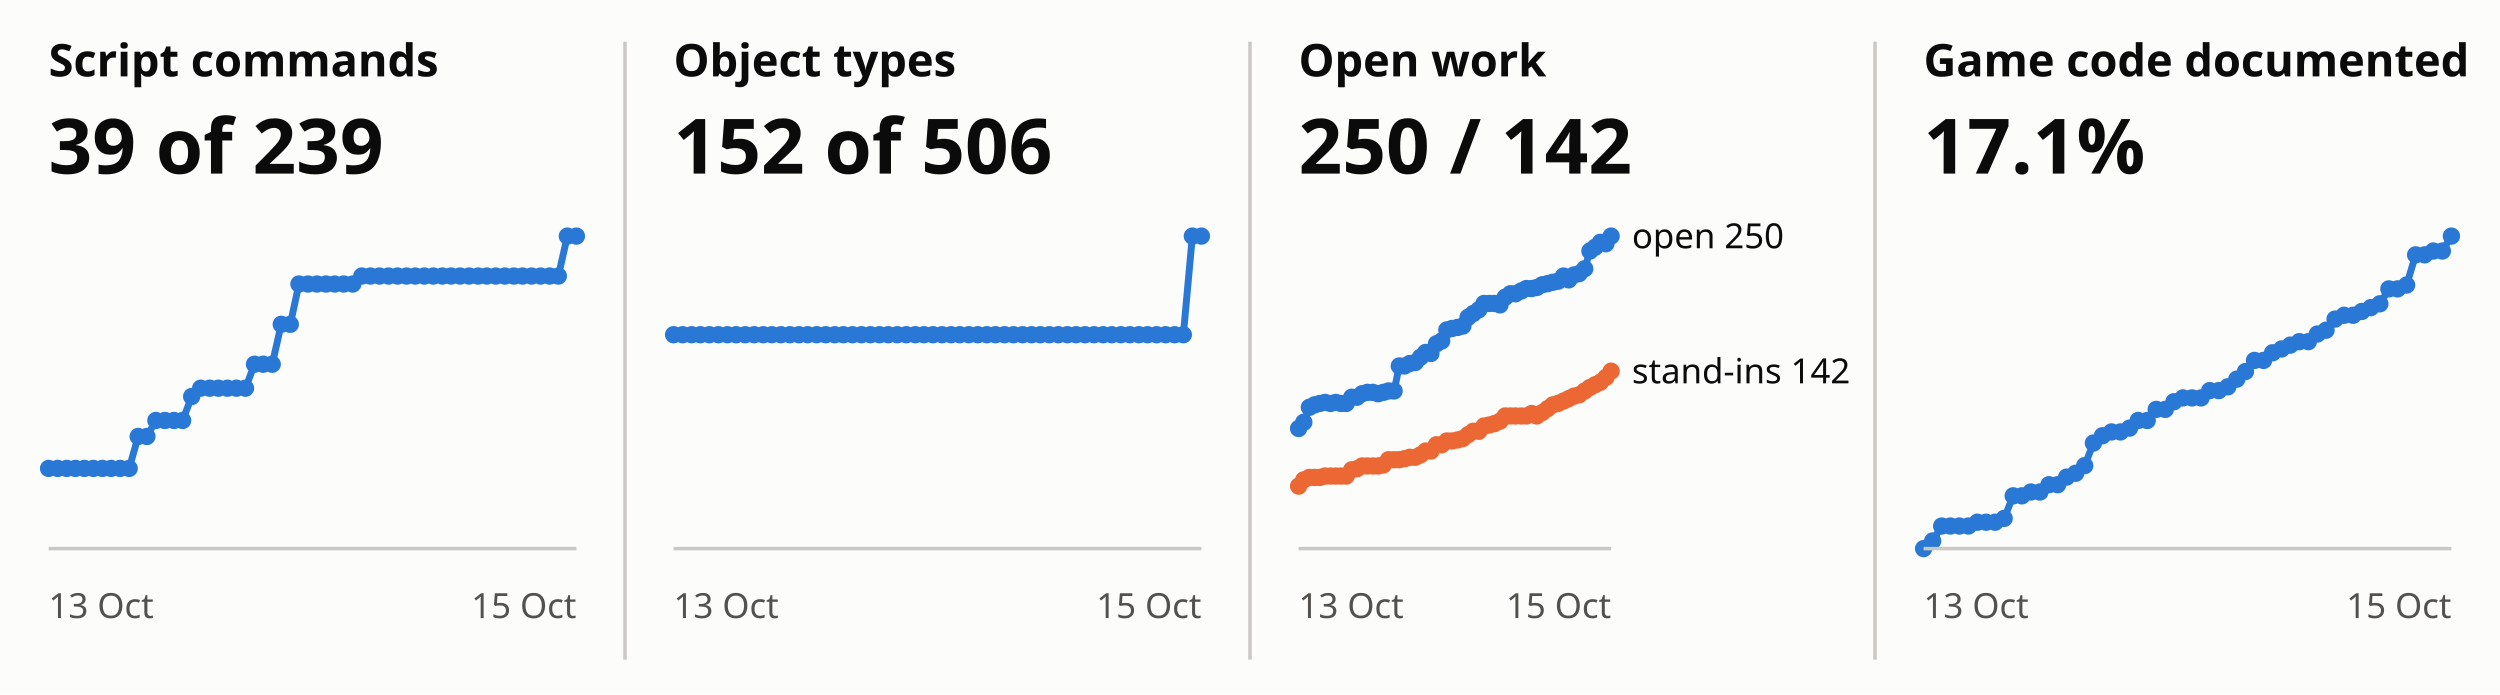
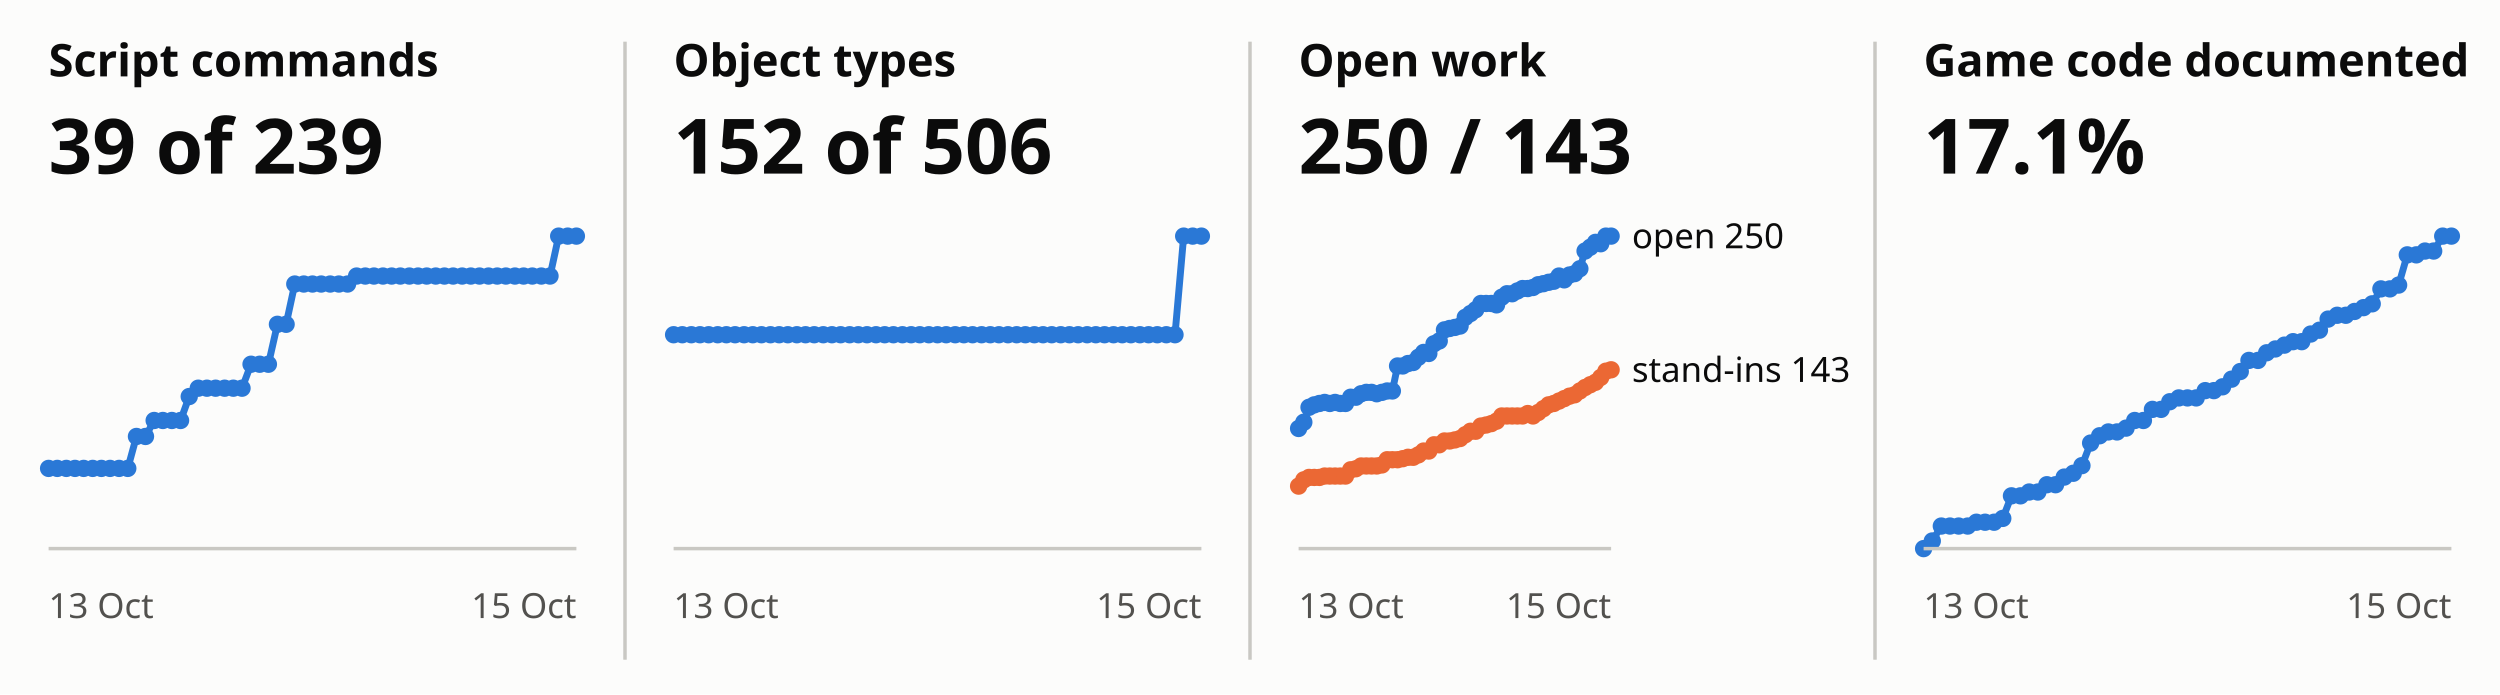
<svg xmlns="http://www.w3.org/2000/svg" width="720" height="200" viewBox="0 0 720 200" role="img">
  <style>
text{font-family:system-ui,sans-serif}
.title{font-size:13px;font-weight:600}
.big{font-size:22px;font-weight:600}
.label{font-size:10px}
.date{font-size:10px}
.surface{fill:#fcfcfb}
.ink{fill:#0b0b0b}
.muted{fill:#52514e}
.rule{stroke:#c9c8c3;stroke-width:1}
.line1{fill:none;stroke:#2a78d6;stroke-width:2;stroke-linejoin:round;stroke-linecap:round}
.dot1{fill:#2a78d6}
.line2{fill:none;stroke:#eb6834;stroke-width:2;stroke-linejoin:round;stroke-linecap:round}
.dot2{fill:#eb6834}
@media (prefers-color-scheme: dark) {
.surface{fill:#1a1a19}
.ink{fill:#f0efec}
.muted{fill:#c3c2b7}
.rule{stroke:#4a4a46}
.line1{stroke:#3987e5}
.dot1{fill:#3987e5}
.line2{stroke:#d95926}
.dot2{fill:#d95926}
}
</style>
  <rect class="surface" width="720" height="200" />
  <text class="title ink" x="14" y="22">Script commands</text>
  <text class="big ink" x="14" y="50">39 of 239</text>
-   <polyline class="line1" points="14.0,134.9 16.6,134.9 19.2,134.9 21.7,134.9 24.3,134.9 26.9,134.9 29.5,134.9 32.0,134.9 34.6,134.9 37.2,134.9 39.8,125.7 42.3,125.7 44.9,121.1 47.5,121.1 50.1,121.1 52.6,121.1 55.2,114.2 57.8,111.8 60.4,111.8 62.9,111.8 65.5,111.8 68.1,111.8 70.7,111.8 73.3,104.9 75.8,104.9 78.4,104.9 81.0,93.4 83.6,93.4 86.1,81.8 88.7,81.8 91.3,81.8 93.9,81.8 96.4,81.8 99.0,81.8 101.6,81.8 104.2,79.5 106.7,79.5 109.3,79.5 111.9,79.5 114.5,79.5 117.1,79.5 119.6,79.5 122.2,79.5 124.8,79.5 127.4,79.5 129.9,79.5 132.5,79.5 135.1,79.5 137.7,79.5 140.2,79.5 142.8,79.5 145.4,79.5 148.0,79.5 150.5,79.5 153.1,79.5 155.7,79.5 158.3,79.5 160.8,79.5 163.4,68.0 166.0,68.0" />
+   <polyline class="line1" points="14.0,134.9 16.5,134.9 19.1,134.9 21.6,134.9 24.1,134.9 26.7,134.9 29.2,134.9 31.7,134.9 34.3,134.9 36.8,134.9 39.3,125.7 41.9,125.7 44.4,121.1 46.9,121.1 49.5,121.1 52.0,121.1 54.5,114.2 57.1,111.8 59.6,111.8 62.1,111.8 64.7,111.8 67.2,111.8 69.7,111.8 72.3,104.9 74.8,104.9 77.3,104.9 79.9,93.4 82.4,93.4 84.9,81.8 87.5,81.8 90.0,81.8 92.5,81.8 95.1,81.8 97.6,81.8 100.1,81.8 102.7,79.5 105.2,79.5 107.7,79.5 110.3,79.5 112.8,79.5 115.3,79.5 117.9,79.5 120.4,79.5 122.9,79.5 125.5,79.5 128.0,79.5 130.5,79.5 133.1,79.5 135.6,79.5 138.1,79.5 140.7,79.5 143.2,79.5 145.7,79.5 148.3,79.5 150.8,79.5 153.3,79.5 155.9,79.5 158.4,79.5 160.9,68.0 163.5,68.0 166.0,68.0" />
  <circle class="dot1" cx="14.0" cy="134.9" r="2.5" />
-   <circle class="dot1" cx="16.6" cy="134.9" r="2.5" />
-   <circle class="dot1" cx="19.2" cy="134.9" r="2.5" />
-   <circle class="dot1" cx="21.7" cy="134.9" r="2.5" />
-   <circle class="dot1" cx="24.3" cy="134.9" r="2.5" />
-   <circle class="dot1" cx="26.9" cy="134.9" r="2.5" />
-   <circle class="dot1" cx="29.5" cy="134.9" r="2.5" />
-   <circle class="dot1" cx="32.0" cy="134.9" r="2.5" />
-   <circle class="dot1" cx="34.6" cy="134.9" r="2.5" />
-   <circle class="dot1" cx="37.2" cy="134.9" r="2.5" />
-   <circle class="dot1" cx="39.8" cy="125.7" r="2.5" />
-   <circle class="dot1" cx="42.3" cy="125.7" r="2.5" />
-   <circle class="dot1" cx="44.9" cy="121.1" r="2.5" />
-   <circle class="dot1" cx="47.5" cy="121.1" r="2.5" />
-   <circle class="dot1" cx="50.1" cy="121.1" r="2.5" />
-   <circle class="dot1" cx="52.6" cy="121.1" r="2.5" />
-   <circle class="dot1" cx="55.2" cy="114.2" r="2.5" />
-   <circle class="dot1" cx="57.8" cy="111.8" r="2.5" />
-   <circle class="dot1" cx="60.4" cy="111.8" r="2.5" />
-   <circle class="dot1" cx="62.9" cy="111.8" r="2.5" />
-   <circle class="dot1" cx="65.5" cy="111.8" r="2.5" />
-   <circle class="dot1" cx="68.1" cy="111.8" r="2.5" />
-   <circle class="dot1" cx="70.7" cy="111.8" r="2.5" />
-   <circle class="dot1" cx="73.3" cy="104.9" r="2.5" />
-   <circle class="dot1" cx="75.8" cy="104.9" r="2.5" />
-   <circle class="dot1" cx="78.4" cy="104.9" r="2.5" />
-   <circle class="dot1" cx="81.0" cy="93.4" r="2.5" />
-   <circle class="dot1" cx="83.6" cy="93.4" r="2.5" />
-   <circle class="dot1" cx="86.1" cy="81.8" r="2.5" />
-   <circle class="dot1" cx="88.7" cy="81.8" r="2.5" />
-   <circle class="dot1" cx="91.3" cy="81.8" r="2.5" />
-   <circle class="dot1" cx="93.9" cy="81.8" r="2.5" />
-   <circle class="dot1" cx="96.4" cy="81.8" r="2.5" />
-   <circle class="dot1" cx="99.0" cy="81.8" r="2.5" />
-   <circle class="dot1" cx="101.6" cy="81.8" r="2.5" />
-   <circle class="dot1" cx="104.2" cy="79.5" r="2.5" />
-   <circle class="dot1" cx="106.7" cy="79.5" r="2.5" />
-   <circle class="dot1" cx="109.3" cy="79.5" r="2.5" />
-   <circle class="dot1" cx="111.9" cy="79.5" r="2.5" />
-   <circle class="dot1" cx="114.5" cy="79.5" r="2.5" />
-   <circle class="dot1" cx="117.1" cy="79.5" r="2.5" />
-   <circle class="dot1" cx="119.6" cy="79.5" r="2.5" />
-   <circle class="dot1" cx="122.2" cy="79.5" r="2.5" />
-   <circle class="dot1" cx="124.8" cy="79.5" r="2.5" />
-   <circle class="dot1" cx="127.4" cy="79.5" r="2.5" />
-   <circle class="dot1" cx="129.9" cy="79.5" r="2.5" />
-   <circle class="dot1" cx="132.5" cy="79.5" r="2.5" />
-   <circle class="dot1" cx="135.1" cy="79.5" r="2.5" />
-   <circle class="dot1" cx="137.7" cy="79.5" r="2.5" />
-   <circle class="dot1" cx="140.2" cy="79.5" r="2.5" />
-   <circle class="dot1" cx="142.8" cy="79.5" r="2.5" />
-   <circle class="dot1" cx="145.4" cy="79.5" r="2.5" />
-   <circle class="dot1" cx="148.0" cy="79.5" r="2.5" />
-   <circle class="dot1" cx="150.5" cy="79.5" r="2.5" />
-   <circle class="dot1" cx="153.1" cy="79.5" r="2.5" />
-   <circle class="dot1" cx="155.7" cy="79.5" r="2.5" />
-   <circle class="dot1" cx="158.3" cy="79.5" r="2.5" />
-   <circle class="dot1" cx="160.8" cy="79.5" r="2.5" />
-   <circle class="dot1" cx="163.4" cy="68.0" r="2.5" />
+   <circle class="dot1" cx="16.5" cy="134.9" r="2.5" />
+   <circle class="dot1" cx="19.1" cy="134.9" r="2.5" />
+   <circle class="dot1" cx="21.6" cy="134.9" r="2.5" />
+   <circle class="dot1" cx="24.1" cy="134.9" r="2.5" />
+   <circle class="dot1" cx="26.7" cy="134.9" r="2.5" />
+   <circle class="dot1" cx="29.2" cy="134.9" r="2.5" />
+   <circle class="dot1" cx="31.7" cy="134.9" r="2.5" />
+   <circle class="dot1" cx="34.3" cy="134.9" r="2.5" />
+   <circle class="dot1" cx="36.8" cy="134.9" r="2.5" />
+   <circle class="dot1" cx="39.3" cy="125.7" r="2.5" />
+   <circle class="dot1" cx="41.9" cy="125.7" r="2.5" />
+   <circle class="dot1" cx="44.4" cy="121.1" r="2.5" />
+   <circle class="dot1" cx="46.9" cy="121.1" r="2.5" />
+   <circle class="dot1" cx="49.5" cy="121.1" r="2.5" />
+   <circle class="dot1" cx="52.0" cy="121.1" r="2.5" />
+   <circle class="dot1" cx="54.5" cy="114.2" r="2.5" />
+   <circle class="dot1" cx="57.1" cy="111.8" r="2.5" />
+   <circle class="dot1" cx="59.6" cy="111.8" r="2.5" />
+   <circle class="dot1" cx="62.1" cy="111.8" r="2.5" />
+   <circle class="dot1" cx="64.7" cy="111.8" r="2.5" />
+   <circle class="dot1" cx="67.2" cy="111.8" r="2.5" />
+   <circle class="dot1" cx="69.7" cy="111.8" r="2.5" />
+   <circle class="dot1" cx="72.3" cy="104.9" r="2.5" />
+   <circle class="dot1" cx="74.8" cy="104.9" r="2.5" />
+   <circle class="dot1" cx="77.3" cy="104.9" r="2.5" />
+   <circle class="dot1" cx="79.9" cy="93.4" r="2.5" />
+   <circle class="dot1" cx="82.4" cy="93.4" r="2.5" />
+   <circle class="dot1" cx="84.9" cy="81.8" r="2.5" />
+   <circle class="dot1" cx="87.5" cy="81.8" r="2.5" />
+   <circle class="dot1" cx="90.0" cy="81.8" r="2.5" />
+   <circle class="dot1" cx="92.5" cy="81.8" r="2.5" />
+   <circle class="dot1" cx="95.1" cy="81.8" r="2.5" />
+   <circle class="dot1" cx="97.6" cy="81.8" r="2.5" />
+   <circle class="dot1" cx="100.1" cy="81.8" r="2.5" />
+   <circle class="dot1" cx="102.7" cy="79.5" r="2.5" />
+   <circle class="dot1" cx="105.2" cy="79.5" r="2.5" />
+   <circle class="dot1" cx="107.7" cy="79.5" r="2.5" />
+   <circle class="dot1" cx="110.3" cy="79.5" r="2.5" />
+   <circle class="dot1" cx="112.8" cy="79.5" r="2.5" />
+   <circle class="dot1" cx="115.3" cy="79.5" r="2.5" />
+   <circle class="dot1" cx="117.9" cy="79.5" r="2.5" />
+   <circle class="dot1" cx="120.4" cy="79.5" r="2.5" />
+   <circle class="dot1" cx="122.9" cy="79.5" r="2.5" />
+   <circle class="dot1" cx="125.5" cy="79.5" r="2.5" />
+   <circle class="dot1" cx="128.0" cy="79.5" r="2.5" />
+   <circle class="dot1" cx="130.5" cy="79.5" r="2.5" />
+   <circle class="dot1" cx="133.1" cy="79.5" r="2.5" />
+   <circle class="dot1" cx="135.6" cy="79.5" r="2.5" />
+   <circle class="dot1" cx="138.1" cy="79.5" r="2.5" />
+   <circle class="dot1" cx="140.7" cy="79.5" r="2.5" />
+   <circle class="dot1" cx="143.2" cy="79.5" r="2.5" />
+   <circle class="dot1" cx="145.7" cy="79.5" r="2.5" />
+   <circle class="dot1" cx="148.3" cy="79.5" r="2.5" />
+   <circle class="dot1" cx="150.8" cy="79.5" r="2.5" />
+   <circle class="dot1" cx="153.3" cy="79.5" r="2.5" />
+   <circle class="dot1" cx="155.9" cy="79.5" r="2.5" />
+   <circle class="dot1" cx="158.4" cy="79.5" r="2.5" />
+   <circle class="dot1" cx="160.9" cy="68.0" r="2.5" />
+   <circle class="dot1" cx="163.5" cy="68.0" r="2.5" />
  <circle class="dot1" cx="166.0" cy="68.0" r="2.5" />
  <line class="rule" x1="14" y1="158" x2="166" y2="158" />
  <text class="date muted" x="14" y="178">13 Oct</text>
  <text class="date muted" x="166" y="178" text-anchor="end">15 Oct</text>
  <text class="title ink" x="194" y="22">Object types</text>
  <text class="big ink" x="194" y="50">152 of 506</text>
-   <polyline class="line1" points="194.0,96.4 196.6,96.4 199.2,96.4 201.7,96.4 204.3,96.4 206.9,96.4 209.5,96.4 212.0,96.4 214.6,96.4 217.2,96.4 219.8,96.4 222.3,96.4 224.9,96.4 227.5,96.4 230.1,96.4 232.6,96.4 235.2,96.4 237.8,96.4 240.4,96.4 242.9,96.4 245.5,96.4 248.1,96.4 250.7,96.4 253.3,96.4 255.8,96.4 258.4,96.4 261.0,96.4 263.6,96.4 266.1,96.4 268.7,96.4 271.3,96.4 273.9,96.4 276.4,96.4 279.0,96.4 281.6,96.4 284.2,96.4 286.7,96.4 289.3,96.4 291.9,96.4 294.5,96.4 297.1,96.4 299.6,96.4 302.2,96.4 304.8,96.4 307.4,96.4 309.9,96.4 312.5,96.4 315.1,96.4 317.7,96.4 320.2,96.4 322.8,96.4 325.4,96.4 328.0,96.4 330.5,96.4 333.1,96.4 335.7,96.4 338.3,96.4 340.8,96.4 343.4,68.0 346.0,68.0" />
+   <polyline class="line1" points="194.0,96.4 196.5,96.4 199.1,96.4 201.6,96.4 204.1,96.4 206.7,96.4 209.2,96.4 211.7,96.4 214.3,96.4 216.8,96.4 219.3,96.4 221.9,96.4 224.4,96.4 226.9,96.4 229.5,96.4 232.0,96.4 234.5,96.4 237.1,96.4 239.6,96.4 242.1,96.4 244.7,96.4 247.2,96.4 249.7,96.4 252.3,96.4 254.8,96.4 257.3,96.4 259.9,96.4 262.4,96.4 264.9,96.4 267.5,96.4 270.0,96.4 272.5,96.4 275.1,96.4 277.6,96.4 280.1,96.4 282.7,96.4 285.2,96.4 287.7,96.4 290.3,96.4 292.8,96.4 295.3,96.4 297.9,96.4 300.4,96.4 302.9,96.4 305.5,96.4 308.0,96.4 310.5,96.4 313.1,96.4 315.6,96.4 318.1,96.4 320.7,96.4 323.2,96.4 325.7,96.4 328.3,96.4 330.8,96.4 333.3,96.4 335.9,96.4 338.4,96.4 340.9,68.0 343.5,68.0 346.0,68.0" />
  <circle class="dot1" cx="194.0" cy="96.4" r="2.5" />
-   <circle class="dot1" cx="196.6" cy="96.4" r="2.5" />
-   <circle class="dot1" cx="199.2" cy="96.4" r="2.5" />
-   <circle class="dot1" cx="201.7" cy="96.4" r="2.5" />
-   <circle class="dot1" cx="204.3" cy="96.4" r="2.5" />
-   <circle class="dot1" cx="206.9" cy="96.4" r="2.5" />
-   <circle class="dot1" cx="209.5" cy="96.4" r="2.5" />
-   <circle class="dot1" cx="212.0" cy="96.4" r="2.5" />
-   <circle class="dot1" cx="214.6" cy="96.4" r="2.5" />
-   <circle class="dot1" cx="217.2" cy="96.4" r="2.5" />
-   <circle class="dot1" cx="219.8" cy="96.4" r="2.5" />
-   <circle class="dot1" cx="222.3" cy="96.4" r="2.5" />
-   <circle class="dot1" cx="224.9" cy="96.4" r="2.5" />
-   <circle class="dot1" cx="227.5" cy="96.4" r="2.5" />
-   <circle class="dot1" cx="230.1" cy="96.4" r="2.5" />
-   <circle class="dot1" cx="232.6" cy="96.4" r="2.5" />
-   <circle class="dot1" cx="235.2" cy="96.4" r="2.5" />
-   <circle class="dot1" cx="237.8" cy="96.4" r="2.5" />
-   <circle class="dot1" cx="240.4" cy="96.4" r="2.5" />
-   <circle class="dot1" cx="242.9" cy="96.4" r="2.5" />
-   <circle class="dot1" cx="245.5" cy="96.4" r="2.5" />
-   <circle class="dot1" cx="248.1" cy="96.4" r="2.5" />
-   <circle class="dot1" cx="250.7" cy="96.4" r="2.5" />
-   <circle class="dot1" cx="253.3" cy="96.4" r="2.5" />
-   <circle class="dot1" cx="255.8" cy="96.4" r="2.5" />
-   <circle class="dot1" cx="258.4" cy="96.4" r="2.5" />
-   <circle class="dot1" cx="261.0" cy="96.4" r="2.5" />
-   <circle class="dot1" cx="263.6" cy="96.4" r="2.5" />
-   <circle class="dot1" cx="266.1" cy="96.4" r="2.5" />
-   <circle class="dot1" cx="268.7" cy="96.4" r="2.5" />
-   <circle class="dot1" cx="271.3" cy="96.4" r="2.5" />
-   <circle class="dot1" cx="273.9" cy="96.4" r="2.5" />
-   <circle class="dot1" cx="276.4" cy="96.4" r="2.5" />
-   <circle class="dot1" cx="279.0" cy="96.4" r="2.5" />
-   <circle class="dot1" cx="281.6" cy="96.4" r="2.5" />
-   <circle class="dot1" cx="284.2" cy="96.4" r="2.5" />
-   <circle class="dot1" cx="286.7" cy="96.4" r="2.5" />
-   <circle class="dot1" cx="289.3" cy="96.4" r="2.5" />
-   <circle class="dot1" cx="291.9" cy="96.4" r="2.5" />
-   <circle class="dot1" cx="294.5" cy="96.4" r="2.5" />
-   <circle class="dot1" cx="297.1" cy="96.4" r="2.5" />
-   <circle class="dot1" cx="299.6" cy="96.4" r="2.5" />
-   <circle class="dot1" cx="302.2" cy="96.4" r="2.5" />
-   <circle class="dot1" cx="304.8" cy="96.4" r="2.5" />
-   <circle class="dot1" cx="307.4" cy="96.4" r="2.5" />
-   <circle class="dot1" cx="309.9" cy="96.4" r="2.5" />
-   <circle class="dot1" cx="312.5" cy="96.4" r="2.5" />
-   <circle class="dot1" cx="315.1" cy="96.4" r="2.5" />
-   <circle class="dot1" cx="317.7" cy="96.4" r="2.5" />
-   <circle class="dot1" cx="320.2" cy="96.4" r="2.5" />
-   <circle class="dot1" cx="322.8" cy="96.4" r="2.5" />
-   <circle class="dot1" cx="325.4" cy="96.4" r="2.5" />
-   <circle class="dot1" cx="328.0" cy="96.4" r="2.5" />
-   <circle class="dot1" cx="330.5" cy="96.4" r="2.5" />
-   <circle class="dot1" cx="333.1" cy="96.4" r="2.5" />
-   <circle class="dot1" cx="335.7" cy="96.4" r="2.5" />
-   <circle class="dot1" cx="338.3" cy="96.4" r="2.5" />
-   <circle class="dot1" cx="340.8" cy="96.4" r="2.5" />
-   <circle class="dot1" cx="343.4" cy="68.0" r="2.5" />
+   <circle class="dot1" cx="196.5" cy="96.4" r="2.5" />
+   <circle class="dot1" cx="199.1" cy="96.4" r="2.5" />
+   <circle class="dot1" cx="201.6" cy="96.4" r="2.5" />
+   <circle class="dot1" cx="204.1" cy="96.4" r="2.5" />
+   <circle class="dot1" cx="206.7" cy="96.4" r="2.5" />
+   <circle class="dot1" cx="209.2" cy="96.4" r="2.5" />
+   <circle class="dot1" cx="211.7" cy="96.4" r="2.5" />
+   <circle class="dot1" cx="214.3" cy="96.4" r="2.5" />
+   <circle class="dot1" cx="216.8" cy="96.4" r="2.5" />
+   <circle class="dot1" cx="219.3" cy="96.4" r="2.5" />
+   <circle class="dot1" cx="221.9" cy="96.4" r="2.5" />
+   <circle class="dot1" cx="224.4" cy="96.4" r="2.5" />
+   <circle class="dot1" cx="226.9" cy="96.4" r="2.5" />
+   <circle class="dot1" cx="229.5" cy="96.4" r="2.5" />
+   <circle class="dot1" cx="232.0" cy="96.4" r="2.5" />
+   <circle class="dot1" cx="234.5" cy="96.4" r="2.5" />
+   <circle class="dot1" cx="237.1" cy="96.4" r="2.5" />
+   <circle class="dot1" cx="239.6" cy="96.4" r="2.5" />
+   <circle class="dot1" cx="242.1" cy="96.4" r="2.5" />
+   <circle class="dot1" cx="244.7" cy="96.4" r="2.5" />
+   <circle class="dot1" cx="247.2" cy="96.4" r="2.5" />
+   <circle class="dot1" cx="249.7" cy="96.4" r="2.5" />
+   <circle class="dot1" cx="252.3" cy="96.4" r="2.5" />
+   <circle class="dot1" cx="254.8" cy="96.4" r="2.5" />
+   <circle class="dot1" cx="257.3" cy="96.4" r="2.5" />
+   <circle class="dot1" cx="259.9" cy="96.4" r="2.5" />
+   <circle class="dot1" cx="262.4" cy="96.4" r="2.5" />
+   <circle class="dot1" cx="264.9" cy="96.4" r="2.5" />
+   <circle class="dot1" cx="267.5" cy="96.4" r="2.5" />
+   <circle class="dot1" cx="270.0" cy="96.4" r="2.5" />
+   <circle class="dot1" cx="272.5" cy="96.4" r="2.5" />
+   <circle class="dot1" cx="275.1" cy="96.4" r="2.5" />
+   <circle class="dot1" cx="277.6" cy="96.4" r="2.5" />
+   <circle class="dot1" cx="280.1" cy="96.4" r="2.5" />
+   <circle class="dot1" cx="282.7" cy="96.4" r="2.5" />
+   <circle class="dot1" cx="285.2" cy="96.4" r="2.5" />
+   <circle class="dot1" cx="287.7" cy="96.4" r="2.5" />
+   <circle class="dot1" cx="290.3" cy="96.4" r="2.5" />
+   <circle class="dot1" cx="292.8" cy="96.4" r="2.5" />
+   <circle class="dot1" cx="295.3" cy="96.4" r="2.5" />
+   <circle class="dot1" cx="297.9" cy="96.4" r="2.5" />
+   <circle class="dot1" cx="300.4" cy="96.4" r="2.5" />
+   <circle class="dot1" cx="302.9" cy="96.4" r="2.5" />
+   <circle class="dot1" cx="305.5" cy="96.4" r="2.5" />
+   <circle class="dot1" cx="308.0" cy="96.4" r="2.5" />
+   <circle class="dot1" cx="310.5" cy="96.4" r="2.5" />
+   <circle class="dot1" cx="313.1" cy="96.4" r="2.5" />
+   <circle class="dot1" cx="315.6" cy="96.4" r="2.5" />
+   <circle class="dot1" cx="318.1" cy="96.4" r="2.5" />
+   <circle class="dot1" cx="320.7" cy="96.4" r="2.5" />
+   <circle class="dot1" cx="323.2" cy="96.4" r="2.5" />
+   <circle class="dot1" cx="325.7" cy="96.4" r="2.5" />
+   <circle class="dot1" cx="328.3" cy="96.4" r="2.5" />
+   <circle class="dot1" cx="330.8" cy="96.4" r="2.5" />
+   <circle class="dot1" cx="333.3" cy="96.4" r="2.5" />
+   <circle class="dot1" cx="335.9" cy="96.4" r="2.5" />
+   <circle class="dot1" cx="338.4" cy="96.4" r="2.5" />
+   <circle class="dot1" cx="340.9" cy="68.0" r="2.5" />
+   <circle class="dot1" cx="343.5" cy="68.0" r="2.5" />
  <circle class="dot1" cx="346.0" cy="68.0" r="2.5" />
  <line class="rule" x1="194" y1="158" x2="346" y2="158" />
  <text class="date muted" x="194" y="178">13 Oct</text>
  <text class="date muted" x="346" y="178" text-anchor="end">15 Oct</text>
  <text class="title ink" x="374" y="22">Open work</text>
-   <text class="big ink" x="374" y="50">250 / 142</text>
-   <polyline class="line1" points="374.0,123.4 375.5,121.6 377.1,117.3 378.6,116.6 380.1,116.2 381.6,115.9 383.2,116.2 384.7,115.9 386.2,116.2 387.7,116.2 389.3,114.4 390.8,114.4 392.3,113.4 393.8,113.0 395.4,113.0 396.9,113.4 398.4,113.0 399.9,112.6 401.5,112.6 403.0,105.4 404.5,105.4 406.0,104.7 407.6,104.4 409.1,102.9 410.6,101.5 412.1,101.8 413.7,99.0 415.2,98.2 416.7,95.0 418.2,94.6 419.8,94.3 421.3,93.9 422.8,91.4 424.3,90.3 425.9,89.2 427.4,87.4 428.9,87.4 430.4,87.4 432.0,87.8 433.5,85.6 435.0,84.6 436.5,84.6 438.1,83.8 439.6,83.1 441.1,83.1 442.6,82.8 444.2,82.0 445.7,81.7 447.2,81.3 448.7,81.0 450.3,79.5 451.8,80.6 453.3,79.2 454.8,78.8 456.4,77.4 457.9,72.3 459.4,71.2 460.9,69.8 462.5,70.2 464.0,68.0" />
+   <text class="big ink" x="374" y="50">250 / 143</text>
+   <polyline class="line1" points="374.0,123.4 375.5,121.6 377.0,117.3 378.5,116.6 380.0,116.2 381.5,115.9 383.0,116.2 384.5,115.9 386.0,116.2 387.5,116.2 389.0,114.4 390.5,114.4 392.0,113.4 393.5,113.0 395.0,113.0 396.5,113.4 398.0,113.0 399.5,112.6 401.0,112.6 402.5,105.4 404.0,105.4 405.5,104.7 407.0,104.4 408.5,102.9 410.0,101.5 411.5,101.8 413.0,99.0 414.5,98.2 416.0,95.0 417.5,94.6 419.0,94.3 420.5,93.9 422.0,91.4 423.5,90.3 425.0,89.2 426.5,87.4 428.0,87.4 429.5,87.4 431.0,87.8 432.5,85.6 434.0,84.6 435.5,84.6 437.0,83.8 438.5,83.1 440.0,83.1 441.5,82.8 443.0,82.0 444.5,81.7 446.0,81.3 447.5,81.0 449.0,79.5 450.5,80.6 452.0,79.2 453.5,78.8 455.0,77.4 456.5,72.3 458.0,71.2 459.5,69.8 461.0,70.2 462.5,68.0 464.0,68.0" />
  <circle class="dot1" cx="374.0" cy="123.4" r="2.5" />
  <circle class="dot1" cx="375.5" cy="121.6" r="2.5" />
-   <circle class="dot1" cx="377.1" cy="117.3" r="2.5" />
-   <circle class="dot1" cx="378.6" cy="116.6" r="2.5" />
-   <circle class="dot1" cx="380.1" cy="116.2" r="2.5" />
-   <circle class="dot1" cx="381.6" cy="115.9" r="2.5" />
-   <circle class="dot1" cx="383.2" cy="116.2" r="2.5" />
-   <circle class="dot1" cx="384.7" cy="115.9" r="2.5" />
-   <circle class="dot1" cx="386.2" cy="116.2" r="2.5" />
-   <circle class="dot1" cx="387.7" cy="116.2" r="2.5" />
-   <circle class="dot1" cx="389.3" cy="114.4" r="2.5" />
-   <circle class="dot1" cx="390.8" cy="114.4" r="2.5" />
-   <circle class="dot1" cx="392.3" cy="113.4" r="2.5" />
-   <circle class="dot1" cx="393.8" cy="113.0" r="2.5" />
-   <circle class="dot1" cx="395.4" cy="113.0" r="2.5" />
-   <circle class="dot1" cx="396.9" cy="113.4" r="2.5" />
-   <circle class="dot1" cx="398.4" cy="113.0" r="2.5" />
-   <circle class="dot1" cx="399.9" cy="112.6" r="2.5" />
-   <circle class="dot1" cx="401.5" cy="112.6" r="2.5" />
-   <circle class="dot1" cx="403.0" cy="105.4" r="2.5" />
-   <circle class="dot1" cx="404.5" cy="105.4" r="2.5" />
-   <circle class="dot1" cx="406.0" cy="104.7" r="2.5" />
-   <circle class="dot1" cx="407.6" cy="104.4" r="2.5" />
-   <circle class="dot1" cx="409.1" cy="102.9" r="2.5" />
-   <circle class="dot1" cx="410.6" cy="101.5" r="2.5" />
-   <circle class="dot1" cx="412.1" cy="101.8" r="2.5" />
-   <circle class="dot1" cx="413.7" cy="99.0" r="2.5" />
-   <circle class="dot1" cx="415.2" cy="98.2" r="2.5" />
-   <circle class="dot1" cx="416.7" cy="95.0" r="2.5" />
-   <circle class="dot1" cx="418.2" cy="94.6" r="2.5" />
-   <circle class="dot1" cx="419.8" cy="94.3" r="2.5" />
-   <circle class="dot1" cx="421.3" cy="93.9" r="2.5" />
-   <circle class="dot1" cx="422.8" cy="91.4" r="2.5" />
-   <circle class="dot1" cx="424.3" cy="90.3" r="2.5" />
-   <circle class="dot1" cx="425.9" cy="89.2" r="2.5" />
-   <circle class="dot1" cx="427.4" cy="87.4" r="2.5" />
-   <circle class="dot1" cx="428.9" cy="87.4" r="2.5" />
-   <circle class="dot1" cx="430.4" cy="87.4" r="2.5" />
-   <circle class="dot1" cx="432.0" cy="87.8" r="2.5" />
-   <circle class="dot1" cx="433.5" cy="85.6" r="2.5" />
-   <circle class="dot1" cx="435.0" cy="84.6" r="2.5" />
-   <circle class="dot1" cx="436.5" cy="84.6" r="2.5" />
-   <circle class="dot1" cx="438.1" cy="83.8" r="2.5" />
-   <circle class="dot1" cx="439.6" cy="83.1" r="2.5" />
-   <circle class="dot1" cx="441.1" cy="83.1" r="2.5" />
-   <circle class="dot1" cx="442.6" cy="82.8" r="2.5" />
-   <circle class="dot1" cx="444.2" cy="82.0" r="2.5" />
-   <circle class="dot1" cx="445.7" cy="81.7" r="2.5" />
-   <circle class="dot1" cx="447.2" cy="81.3" r="2.5" />
-   <circle class="dot1" cx="448.7" cy="81.0" r="2.5" />
-   <circle class="dot1" cx="450.3" cy="79.5" r="2.5" />
-   <circle class="dot1" cx="451.8" cy="80.6" r="2.5" />
-   <circle class="dot1" cx="453.3" cy="79.2" r="2.5" />
-   <circle class="dot1" cx="454.8" cy="78.8" r="2.5" />
-   <circle class="dot1" cx="456.4" cy="77.4" r="2.5" />
-   <circle class="dot1" cx="457.9" cy="72.3" r="2.5" />
-   <circle class="dot1" cx="459.4" cy="71.2" r="2.5" />
-   <circle class="dot1" cx="460.9" cy="69.8" r="2.5" />
-   <circle class="dot1" cx="462.5" cy="70.2" r="2.5" />
+   <circle class="dot1" cx="377.0" cy="117.3" r="2.5" />
+   <circle class="dot1" cx="378.5" cy="116.6" r="2.5" />
+   <circle class="dot1" cx="380.0" cy="116.2" r="2.5" />
+   <circle class="dot1" cx="381.5" cy="115.9" r="2.5" />
+   <circle class="dot1" cx="383.0" cy="116.2" r="2.5" />
+   <circle class="dot1" cx="384.5" cy="115.9" r="2.5" />
+   <circle class="dot1" cx="386.0" cy="116.2" r="2.5" />
+   <circle class="dot1" cx="387.5" cy="116.2" r="2.5" />
+   <circle class="dot1" cx="389.0" cy="114.4" r="2.5" />
+   <circle class="dot1" cx="390.5" cy="114.4" r="2.5" />
+   <circle class="dot1" cx="392.0" cy="113.4" r="2.5" />
+   <circle class="dot1" cx="393.5" cy="113.0" r="2.5" />
+   <circle class="dot1" cx="395.0" cy="113.0" r="2.5" />
+   <circle class="dot1" cx="396.5" cy="113.4" r="2.5" />
+   <circle class="dot1" cx="398.0" cy="113.0" r="2.5" />
+   <circle class="dot1" cx="399.5" cy="112.6" r="2.5" />
+   <circle class="dot1" cx="401.0" cy="112.6" r="2.5" />
+   <circle class="dot1" cx="402.5" cy="105.4" r="2.5" />
+   <circle class="dot1" cx="404.0" cy="105.4" r="2.5" />
+   <circle class="dot1" cx="405.5" cy="104.7" r="2.5" />
+   <circle class="dot1" cx="407.0" cy="104.4" r="2.5" />
+   <circle class="dot1" cx="408.5" cy="102.9" r="2.5" />
+   <circle class="dot1" cx="410.0" cy="101.5" r="2.5" />
+   <circle class="dot1" cx="411.5" cy="101.8" r="2.5" />
+   <circle class="dot1" cx="413.0" cy="99.0" r="2.5" />
+   <circle class="dot1" cx="414.5" cy="98.2" r="2.5" />
+   <circle class="dot1" cx="416.0" cy="95.0" r="2.5" />
+   <circle class="dot1" cx="417.5" cy="94.6" r="2.5" />
+   <circle class="dot1" cx="419.0" cy="94.3" r="2.5" />
+   <circle class="dot1" cx="420.5" cy="93.9" r="2.5" />
+   <circle class="dot1" cx="422.0" cy="91.4" r="2.5" />
+   <circle class="dot1" cx="423.5" cy="90.3" r="2.5" />
+   <circle class="dot1" cx="425.0" cy="89.2" r="2.5" />
+   <circle class="dot1" cx="426.5" cy="87.4" r="2.5" />
+   <circle class="dot1" cx="428.0" cy="87.4" r="2.5" />
+   <circle class="dot1" cx="429.5" cy="87.4" r="2.5" />
+   <circle class="dot1" cx="431.0" cy="87.8" r="2.5" />
+   <circle class="dot1" cx="432.5" cy="85.6" r="2.5" />
+   <circle class="dot1" cx="434.0" cy="84.6" r="2.5" />
+   <circle class="dot1" cx="435.5" cy="84.6" r="2.5" />
+   <circle class="dot1" cx="437.0" cy="83.8" r="2.5" />
+   <circle class="dot1" cx="438.5" cy="83.1" r="2.5" />
+   <circle class="dot1" cx="440.0" cy="83.1" r="2.5" />
+   <circle class="dot1" cx="441.5" cy="82.8" r="2.5" />
+   <circle class="dot1" cx="443.0" cy="82.0" r="2.5" />
+   <circle class="dot1" cx="444.5" cy="81.7" r="2.5" />
+   <circle class="dot1" cx="446.0" cy="81.3" r="2.5" />
+   <circle class="dot1" cx="447.5" cy="81.0" r="2.5" />
+   <circle class="dot1" cx="449.0" cy="79.5" r="2.5" />
+   <circle class="dot1" cx="450.5" cy="80.6" r="2.5" />
+   <circle class="dot1" cx="452.0" cy="79.2" r="2.5" />
+   <circle class="dot1" cx="453.5" cy="78.8" r="2.5" />
+   <circle class="dot1" cx="455.0" cy="77.4" r="2.5" />
+   <circle class="dot1" cx="456.5" cy="72.3" r="2.5" />
+   <circle class="dot1" cx="458.0" cy="71.2" r="2.5" />
+   <circle class="dot1" cx="459.5" cy="69.8" r="2.5" />
+   <circle class="dot1" cx="461.0" cy="70.2" r="2.5" />
+   <circle class="dot1" cx="462.5" cy="68.0" r="2.5" />
  <circle class="dot1" cx="464.0" cy="68.0" r="2.5" />
-   <polyline class="line2" points="374.0,140.0 375.5,138.2 377.1,137.5 378.6,137.5 380.1,137.5 381.6,137.1 383.2,137.1 384.7,137.1 386.2,137.1 387.7,137.1 389.3,135.3 390.8,135.0 392.3,134.2 393.8,134.2 395.4,134.2 396.9,134.2 398.4,133.9 399.9,132.4 401.5,132.4 403.0,132.4 404.5,132.1 406.0,131.7 407.6,131.7 409.1,131.0 410.6,129.9 412.1,129.9 413.7,128.1 415.2,128.1 416.7,127.0 418.2,127.0 419.8,126.7 421.3,126.3 422.8,125.2 424.3,124.2 425.9,124.2 427.4,122.7 428.9,122.4 430.4,122.0 432.0,121.3 433.5,119.8 435.0,119.8 436.5,119.8 438.1,119.8 439.6,119.8 441.1,119.1 442.6,119.8 444.2,118.8 445.7,117.7 447.2,116.6 448.7,116.2 450.3,115.5 451.8,114.8 453.3,114.1 454.8,113.7 456.4,112.6 457.9,111.6 459.4,110.8 460.9,110.1 462.5,108.7 464.0,106.9" />
+   <polyline class="line2" points="374.0,140.0 375.5,138.2 377.0,137.5 378.5,137.5 380.0,137.5 381.5,137.1 383.0,137.1 384.5,137.1 386.0,137.1 387.5,137.1 389.0,135.3 390.5,135.0 392.0,134.2 393.5,134.2 395.0,134.2 396.5,134.2 398.0,133.9 399.5,132.4 401.0,132.4 402.5,132.4 404.0,132.1 405.5,131.7 407.0,131.7 408.5,131.0 410.0,129.9 411.5,129.9 413.0,128.1 414.5,128.1 416.0,127.0 417.5,127.0 419.0,126.7 420.5,126.3 422.0,125.2 423.5,124.2 425.0,124.2 426.5,122.7 428.0,122.4 429.5,122.0 431.0,121.3 432.5,119.8 434.0,119.8 435.5,119.8 437.0,119.8 438.5,119.8 440.0,119.1 441.5,119.8 443.0,118.8 444.5,117.7 446.0,116.6 447.5,116.2 449.0,115.5 450.5,114.8 452.0,114.1 453.5,113.7 455.0,112.6 456.5,111.6 458.0,110.8 459.5,110.1 461.0,108.7 462.5,106.9 464.0,106.5" />
  <circle class="dot2" cx="374.0" cy="140.0" r="2.5" />
  <circle class="dot2" cx="375.5" cy="138.2" r="2.5" />
-   <circle class="dot2" cx="377.1" cy="137.5" r="2.5" />
-   <circle class="dot2" cx="378.6" cy="137.5" r="2.5" />
-   <circle class="dot2" cx="380.1" cy="137.5" r="2.5" />
-   <circle class="dot2" cx="381.6" cy="137.1" r="2.5" />
-   <circle class="dot2" cx="383.2" cy="137.1" r="2.5" />
-   <circle class="dot2" cx="384.7" cy="137.1" r="2.5" />
-   <circle class="dot2" cx="386.2" cy="137.1" r="2.5" />
-   <circle class="dot2" cx="387.7" cy="137.1" r="2.5" />
-   <circle class="dot2" cx="389.3" cy="135.3" r="2.5" />
-   <circle class="dot2" cx="390.8" cy="135.0" r="2.5" />
-   <circle class="dot2" cx="392.3" cy="134.2" r="2.5" />
-   <circle class="dot2" cx="393.8" cy="134.2" r="2.5" />
-   <circle class="dot2" cx="395.4" cy="134.2" r="2.5" />
-   <circle class="dot2" cx="396.9" cy="134.2" r="2.5" />
-   <circle class="dot2" cx="398.4" cy="133.9" r="2.5" />
-   <circle class="dot2" cx="399.9" cy="132.4" r="2.5" />
-   <circle class="dot2" cx="401.5" cy="132.4" r="2.5" />
-   <circle class="dot2" cx="403.0" cy="132.4" r="2.5" />
-   <circle class="dot2" cx="404.5" cy="132.1" r="2.5" />
-   <circle class="dot2" cx="406.0" cy="131.7" r="2.5" />
-   <circle class="dot2" cx="407.6" cy="131.7" r="2.5" />
-   <circle class="dot2" cx="409.1" cy="131.0" r="2.5" />
-   <circle class="dot2" cx="410.6" cy="129.9" r="2.5" />
-   <circle class="dot2" cx="412.1" cy="129.9" r="2.5" />
-   <circle class="dot2" cx="413.7" cy="128.1" r="2.5" />
-   <circle class="dot2" cx="415.2" cy="128.1" r="2.5" />
-   <circle class="dot2" cx="416.7" cy="127.0" r="2.5" />
-   <circle class="dot2" cx="418.2" cy="127.0" r="2.5" />
-   <circle class="dot2" cx="419.8" cy="126.7" r="2.5" />
-   <circle class="dot2" cx="421.3" cy="126.3" r="2.5" />
-   <circle class="dot2" cx="422.8" cy="125.2" r="2.5" />
-   <circle class="dot2" cx="424.3" cy="124.2" r="2.5" />
-   <circle class="dot2" cx="425.9" cy="124.2" r="2.5" />
-   <circle class="dot2" cx="427.4" cy="122.7" r="2.5" />
-   <circle class="dot2" cx="428.9" cy="122.4" r="2.5" />
-   <circle class="dot2" cx="430.4" cy="122.0" r="2.5" />
-   <circle class="dot2" cx="432.0" cy="121.3" r="2.5" />
-   <circle class="dot2" cx="433.5" cy="119.8" r="2.5" />
-   <circle class="dot2" cx="435.0" cy="119.8" r="2.5" />
-   <circle class="dot2" cx="436.5" cy="119.8" r="2.5" />
-   <circle class="dot2" cx="438.1" cy="119.8" r="2.5" />
-   <circle class="dot2" cx="439.6" cy="119.8" r="2.5" />
-   <circle class="dot2" cx="441.1" cy="119.1" r="2.5" />
-   <circle class="dot2" cx="442.6" cy="119.8" r="2.5" />
-   <circle class="dot2" cx="444.2" cy="118.8" r="2.5" />
-   <circle class="dot2" cx="445.7" cy="117.7" r="2.5" />
-   <circle class="dot2" cx="447.2" cy="116.6" r="2.5" />
-   <circle class="dot2" cx="448.7" cy="116.2" r="2.5" />
-   <circle class="dot2" cx="450.3" cy="115.5" r="2.5" />
-   <circle class="dot2" cx="451.8" cy="114.8" r="2.5" />
-   <circle class="dot2" cx="453.3" cy="114.1" r="2.5" />
-   <circle class="dot2" cx="454.8" cy="113.7" r="2.5" />
-   <circle class="dot2" cx="456.4" cy="112.6" r="2.5" />
-   <circle class="dot2" cx="457.9" cy="111.6" r="2.5" />
-   <circle class="dot2" cx="459.4" cy="110.8" r="2.5" />
-   <circle class="dot2" cx="460.9" cy="110.1" r="2.5" />
-   <circle class="dot2" cx="462.5" cy="108.7" r="2.5" />
-   <circle class="dot2" cx="464.0" cy="106.9" r="2.5" />
+   <circle class="dot2" cx="377.0" cy="137.5" r="2.5" />
+   <circle class="dot2" cx="378.5" cy="137.5" r="2.5" />
+   <circle class="dot2" cx="380.0" cy="137.5" r="2.5" />
+   <circle class="dot2" cx="381.5" cy="137.1" r="2.5" />
+   <circle class="dot2" cx="383.0" cy="137.1" r="2.5" />
+   <circle class="dot2" cx="384.5" cy="137.1" r="2.5" />
+   <circle class="dot2" cx="386.0" cy="137.1" r="2.5" />
+   <circle class="dot2" cx="387.5" cy="137.1" r="2.5" />
+   <circle class="dot2" cx="389.0" cy="135.3" r="2.5" />
+   <circle class="dot2" cx="390.5" cy="135.0" r="2.5" />
+   <circle class="dot2" cx="392.0" cy="134.2" r="2.5" />
+   <circle class="dot2" cx="393.5" cy="134.2" r="2.5" />
+   <circle class="dot2" cx="395.0" cy="134.2" r="2.5" />
+   <circle class="dot2" cx="396.5" cy="134.2" r="2.5" />
+   <circle class="dot2" cx="398.0" cy="133.9" r="2.5" />
+   <circle class="dot2" cx="399.5" cy="132.4" r="2.5" />
+   <circle class="dot2" cx="401.0" cy="132.4" r="2.5" />
+   <circle class="dot2" cx="402.5" cy="132.4" r="2.5" />
+   <circle class="dot2" cx="404.0" cy="132.1" r="2.5" />
+   <circle class="dot2" cx="405.5" cy="131.7" r="2.5" />
+   <circle class="dot2" cx="407.0" cy="131.7" r="2.5" />
+   <circle class="dot2" cx="408.5" cy="131.0" r="2.5" />
+   <circle class="dot2" cx="410.0" cy="129.9" r="2.5" />
+   <circle class="dot2" cx="411.5" cy="129.9" r="2.5" />
+   <circle class="dot2" cx="413.0" cy="128.1" r="2.5" />
+   <circle class="dot2" cx="414.5" cy="128.1" r="2.5" />
+   <circle class="dot2" cx="416.0" cy="127.0" r="2.5" />
+   <circle class="dot2" cx="417.5" cy="127.0" r="2.5" />
+   <circle class="dot2" cx="419.0" cy="126.7" r="2.5" />
+   <circle class="dot2" cx="420.5" cy="126.3" r="2.5" />
+   <circle class="dot2" cx="422.0" cy="125.2" r="2.5" />
+   <circle class="dot2" cx="423.5" cy="124.2" r="2.5" />
+   <circle class="dot2" cx="425.0" cy="124.2" r="2.5" />
+   <circle class="dot2" cx="426.5" cy="122.7" r="2.5" />
+   <circle class="dot2" cx="428.0" cy="122.4" r="2.5" />
+   <circle class="dot2" cx="429.5" cy="122.0" r="2.5" />
+   <circle class="dot2" cx="431.0" cy="121.3" r="2.5" />
+   <circle class="dot2" cx="432.5" cy="119.8" r="2.5" />
+   <circle class="dot2" cx="434.0" cy="119.8" r="2.5" />
+   <circle class="dot2" cx="435.5" cy="119.8" r="2.5" />
+   <circle class="dot2" cx="437.0" cy="119.8" r="2.5" />
+   <circle class="dot2" cx="438.5" cy="119.8" r="2.5" />
+   <circle class="dot2" cx="440.0" cy="119.1" r="2.5" />
+   <circle class="dot2" cx="441.5" cy="119.8" r="2.5" />
+   <circle class="dot2" cx="443.0" cy="118.8" r="2.5" />
+   <circle class="dot2" cx="444.5" cy="117.7" r="2.5" />
+   <circle class="dot2" cx="446.0" cy="116.6" r="2.5" />
+   <circle class="dot2" cx="447.5" cy="116.2" r="2.5" />
+   <circle class="dot2" cx="449.0" cy="115.5" r="2.5" />
+   <circle class="dot2" cx="450.5" cy="114.8" r="2.5" />
+   <circle class="dot2" cx="452.0" cy="114.1" r="2.5" />
+   <circle class="dot2" cx="453.5" cy="113.7" r="2.5" />
+   <circle class="dot2" cx="455.0" cy="112.6" r="2.5" />
+   <circle class="dot2" cx="456.5" cy="111.6" r="2.5" />
+   <circle class="dot2" cx="458.0" cy="110.8" r="2.5" />
+   <circle class="dot2" cx="459.5" cy="110.1" r="2.5" />
+   <circle class="dot2" cx="461.0" cy="108.7" r="2.5" />
+   <circle class="dot2" cx="462.5" cy="106.9" r="2.5" />
+   <circle class="dot2" cx="464.0" cy="106.5" r="2.5" />
  <line class="rule" x1="374" y1="158" x2="464" y2="158" />
  <text class="date muted" x="374" y="178">13 Oct</text>
  <text class="date muted" x="464" y="178" text-anchor="end">15 Oct</text>
  <text class="label ink" x="470" y="71.5">open 250</text>
-   <text class="label ink" x="470" y="110.4">stand-ins 142</text>
+   <text class="label ink" x="470" y="110.0">stand-ins 143</text>
  <text class="title ink" x="554" y="22">Game code documented</text>
  <text class="big ink" x="554" y="50">17.1%</text>
-   <polyline class="line1" points="554.0,158.0 556.6,155.8 559.2,151.5 561.7,151.5 564.3,151.5 566.9,151.5 569.5,150.4 572.0,150.4 574.6,150.4 577.2,149.3 579.8,142.8 582.3,142.8 584.9,141.7 587.5,141.7 590.1,139.6 592.6,139.6 595.2,137.4 597.8,136.3 600.4,134.1 602.9,127.6 605.5,125.5 608.1,124.4 610.7,124.4 613.3,123.3 615.8,121.1 618.4,121.1 621.0,117.9 623.6,117.9 626.1,115.7 628.7,114.6 631.3,114.6 633.9,114.6 636.4,112.5 639.0,112.5 641.6,111.4 644.2,109.2 646.7,107.0 649.3,103.8 651.9,103.8 654.5,101.6 657.1,100.5 659.6,99.4 662.2,98.4 664.8,98.4 667.4,96.2 669.9,95.1 672.5,91.9 675.1,90.8 677.7,90.8 680.2,89.7 682.8,88.6 685.4,87.5 688.0,83.2 690.5,83.2 693.1,82.1 695.7,73.4 698.3,73.4 700.8,72.3 703.4,72.3 706.0,68.0" />
+   <polyline class="line1" points="554.0,158.0 556.5,155.8 559.1,151.5 561.6,151.5 564.1,151.5 566.7,151.5 569.2,150.4 571.7,150.4 574.3,150.4 576.8,149.3 579.3,142.8 581.9,142.8 584.4,141.7 586.9,141.7 589.5,139.6 592.0,139.6 594.5,137.4 597.1,136.3 599.6,134.1 602.1,127.6 604.7,125.5 607.2,124.4 609.7,124.4 612.3,123.3 614.8,121.1 617.3,121.1 619.9,117.9 622.4,117.9 624.9,115.7 627.5,114.6 630.0,114.6 632.5,114.6 635.1,112.5 637.6,112.5 640.1,111.4 642.7,109.2 645.2,107.0 647.7,103.8 650.3,103.8 652.8,101.6 655.3,100.5 657.9,99.4 660.4,98.4 662.9,98.4 665.5,96.2 668.0,95.1 670.5,91.9 673.1,90.8 675.6,90.8 678.1,89.7 680.7,88.6 683.2,87.5 685.7,83.2 688.3,83.2 690.8,82.1 693.3,73.4 695.9,73.4 698.4,72.3 700.9,72.3 703.5,68.0 706.0,68.0" />
  <circle class="dot1" cx="554.0" cy="158.0" r="2.5" />
-   <circle class="dot1" cx="556.6" cy="155.8" r="2.5" />
-   <circle class="dot1" cx="559.2" cy="151.5" r="2.5" />
-   <circle class="dot1" cx="561.7" cy="151.5" r="2.5" />
-   <circle class="dot1" cx="564.3" cy="151.5" r="2.5" />
-   <circle class="dot1" cx="566.9" cy="151.5" r="2.5" />
-   <circle class="dot1" cx="569.5" cy="150.4" r="2.5" />
-   <circle class="dot1" cx="572.0" cy="150.4" r="2.5" />
-   <circle class="dot1" cx="574.6" cy="150.4" r="2.5" />
-   <circle class="dot1" cx="577.2" cy="149.3" r="2.5" />
-   <circle class="dot1" cx="579.8" cy="142.8" r="2.5" />
-   <circle class="dot1" cx="582.3" cy="142.8" r="2.5" />
-   <circle class="dot1" cx="584.9" cy="141.7" r="2.5" />
-   <circle class="dot1" cx="587.5" cy="141.7" r="2.5" />
-   <circle class="dot1" cx="590.1" cy="139.6" r="2.5" />
-   <circle class="dot1" cx="592.6" cy="139.6" r="2.5" />
-   <circle class="dot1" cx="595.2" cy="137.4" r="2.5" />
-   <circle class="dot1" cx="597.8" cy="136.3" r="2.5" />
-   <circle class="dot1" cx="600.4" cy="134.1" r="2.5" />
-   <circle class="dot1" cx="602.9" cy="127.6" r="2.5" />
-   <circle class="dot1" cx="605.5" cy="125.5" r="2.5" />
-   <circle class="dot1" cx="608.1" cy="124.4" r="2.5" />
-   <circle class="dot1" cx="610.7" cy="124.4" r="2.5" />
-   <circle class="dot1" cx="613.3" cy="123.3" r="2.5" />
-   <circle class="dot1" cx="615.8" cy="121.1" r="2.5" />
-   <circle class="dot1" cx="618.4" cy="121.1" r="2.5" />
-   <circle class="dot1" cx="621.0" cy="117.9" r="2.5" />
-   <circle class="dot1" cx="623.6" cy="117.9" r="2.5" />
-   <circle class="dot1" cx="626.1" cy="115.7" r="2.5" />
-   <circle class="dot1" cx="628.7" cy="114.6" r="2.5" />
-   <circle class="dot1" cx="631.3" cy="114.6" r="2.5" />
-   <circle class="dot1" cx="633.9" cy="114.6" r="2.5" />
-   <circle class="dot1" cx="636.4" cy="112.5" r="2.5" />
-   <circle class="dot1" cx="639.0" cy="112.5" r="2.5" />
-   <circle class="dot1" cx="641.6" cy="111.4" r="2.5" />
-   <circle class="dot1" cx="644.2" cy="109.2" r="2.5" />
-   <circle class="dot1" cx="646.7" cy="107.0" r="2.5" />
-   <circle class="dot1" cx="649.3" cy="103.8" r="2.5" />
-   <circle class="dot1" cx="651.9" cy="103.8" r="2.5" />
-   <circle class="dot1" cx="654.5" cy="101.6" r="2.5" />
-   <circle class="dot1" cx="657.1" cy="100.5" r="2.5" />
-   <circle class="dot1" cx="659.6" cy="99.4" r="2.5" />
-   <circle class="dot1" cx="662.2" cy="98.4" r="2.5" />
-   <circle class="dot1" cx="664.8" cy="98.4" r="2.5" />
-   <circle class="dot1" cx="667.4" cy="96.2" r="2.5" />
-   <circle class="dot1" cx="669.9" cy="95.1" r="2.5" />
-   <circle class="dot1" cx="672.5" cy="91.9" r="2.5" />
-   <circle class="dot1" cx="675.1" cy="90.8" r="2.5" />
-   <circle class="dot1" cx="677.7" cy="90.8" r="2.5" />
-   <circle class="dot1" cx="680.2" cy="89.7" r="2.5" />
-   <circle class="dot1" cx="682.8" cy="88.6" r="2.5" />
-   <circle class="dot1" cx="685.4" cy="87.5" r="2.5" />
-   <circle class="dot1" cx="688.0" cy="83.2" r="2.5" />
-   <circle class="dot1" cx="690.5" cy="83.2" r="2.5" />
-   <circle class="dot1" cx="693.1" cy="82.1" r="2.5" />
-   <circle class="dot1" cx="695.7" cy="73.4" r="2.5" />
-   <circle class="dot1" cx="698.3" cy="73.4" r="2.5" />
-   <circle class="dot1" cx="700.8" cy="72.3" r="2.5" />
-   <circle class="dot1" cx="703.4" cy="72.3" r="2.5" />
+   <circle class="dot1" cx="556.5" cy="155.8" r="2.5" />
+   <circle class="dot1" cx="559.1" cy="151.5" r="2.5" />
+   <circle class="dot1" cx="561.6" cy="151.5" r="2.5" />
+   <circle class="dot1" cx="564.1" cy="151.5" r="2.5" />
+   <circle class="dot1" cx="566.7" cy="151.5" r="2.5" />
+   <circle class="dot1" cx="569.2" cy="150.4" r="2.5" />
+   <circle class="dot1" cx="571.7" cy="150.4" r="2.5" />
+   <circle class="dot1" cx="574.3" cy="150.4" r="2.5" />
+   <circle class="dot1" cx="576.8" cy="149.3" r="2.5" />
+   <circle class="dot1" cx="579.3" cy="142.8" r="2.5" />
+   <circle class="dot1" cx="581.9" cy="142.8" r="2.5" />
+   <circle class="dot1" cx="584.4" cy="141.7" r="2.5" />
+   <circle class="dot1" cx="586.9" cy="141.7" r="2.5" />
+   <circle class="dot1" cx="589.5" cy="139.6" r="2.5" />
+   <circle class="dot1" cx="592.0" cy="139.6" r="2.5" />
+   <circle class="dot1" cx="594.5" cy="137.4" r="2.5" />
+   <circle class="dot1" cx="597.1" cy="136.3" r="2.5" />
+   <circle class="dot1" cx="599.6" cy="134.1" r="2.5" />
+   <circle class="dot1" cx="602.1" cy="127.6" r="2.5" />
+   <circle class="dot1" cx="604.7" cy="125.5" r="2.5" />
+   <circle class="dot1" cx="607.2" cy="124.4" r="2.5" />
+   <circle class="dot1" cx="609.7" cy="124.4" r="2.5" />
+   <circle class="dot1" cx="612.3" cy="123.3" r="2.5" />
+   <circle class="dot1" cx="614.8" cy="121.1" r="2.5" />
+   <circle class="dot1" cx="617.3" cy="121.1" r="2.5" />
+   <circle class="dot1" cx="619.9" cy="117.9" r="2.5" />
+   <circle class="dot1" cx="622.4" cy="117.9" r="2.5" />
+   <circle class="dot1" cx="624.9" cy="115.7" r="2.5" />
+   <circle class="dot1" cx="627.5" cy="114.6" r="2.5" />
+   <circle class="dot1" cx="630.0" cy="114.6" r="2.5" />
+   <circle class="dot1" cx="632.5" cy="114.6" r="2.5" />
+   <circle class="dot1" cx="635.1" cy="112.5" r="2.5" />
+   <circle class="dot1" cx="637.6" cy="112.5" r="2.5" />
+   <circle class="dot1" cx="640.1" cy="111.4" r="2.5" />
+   <circle class="dot1" cx="642.7" cy="109.2" r="2.5" />
+   <circle class="dot1" cx="645.2" cy="107.0" r="2.5" />
+   <circle class="dot1" cx="647.7" cy="103.8" r="2.5" />
+   <circle class="dot1" cx="650.3" cy="103.8" r="2.5" />
+   <circle class="dot1" cx="652.8" cy="101.6" r="2.5" />
+   <circle class="dot1" cx="655.3" cy="100.5" r="2.5" />
+   <circle class="dot1" cx="657.9" cy="99.4" r="2.5" />
+   <circle class="dot1" cx="660.4" cy="98.4" r="2.5" />
+   <circle class="dot1" cx="662.9" cy="98.4" r="2.5" />
+   <circle class="dot1" cx="665.5" cy="96.2" r="2.5" />
+   <circle class="dot1" cx="668.0" cy="95.1" r="2.5" />
+   <circle class="dot1" cx="670.5" cy="91.9" r="2.5" />
+   <circle class="dot1" cx="673.1" cy="90.8" r="2.5" />
+   <circle class="dot1" cx="675.6" cy="90.8" r="2.5" />
+   <circle class="dot1" cx="678.1" cy="89.7" r="2.5" />
+   <circle class="dot1" cx="680.7" cy="88.6" r="2.5" />
+   <circle class="dot1" cx="683.2" cy="87.5" r="2.5" />
+   <circle class="dot1" cx="685.7" cy="83.2" r="2.5" />
+   <circle class="dot1" cx="688.3" cy="83.2" r="2.5" />
+   <circle class="dot1" cx="690.8" cy="82.1" r="2.5" />
+   <circle class="dot1" cx="693.3" cy="73.4" r="2.5" />
+   <circle class="dot1" cx="695.9" cy="73.4" r="2.5" />
+   <circle class="dot1" cx="698.4" cy="72.3" r="2.5" />
+   <circle class="dot1" cx="700.9" cy="72.3" r="2.5" />
+   <circle class="dot1" cx="703.5" cy="68.0" r="2.5" />
  <circle class="dot1" cx="706.0" cy="68.0" r="2.5" />
  <line class="rule" x1="554" y1="158" x2="706" y2="158" />
  <text class="date muted" x="554" y="178">13 Oct</text>
  <text class="date muted" x="706" y="178" text-anchor="end">15 Oct</text>
  <line class="rule" x1="180" y1="12" x2="180" y2="190" />
  <line class="rule" x1="360" y1="12" x2="360" y2="190" />
  <line class="rule" x1="540" y1="12" x2="540" y2="190" />
</svg>
